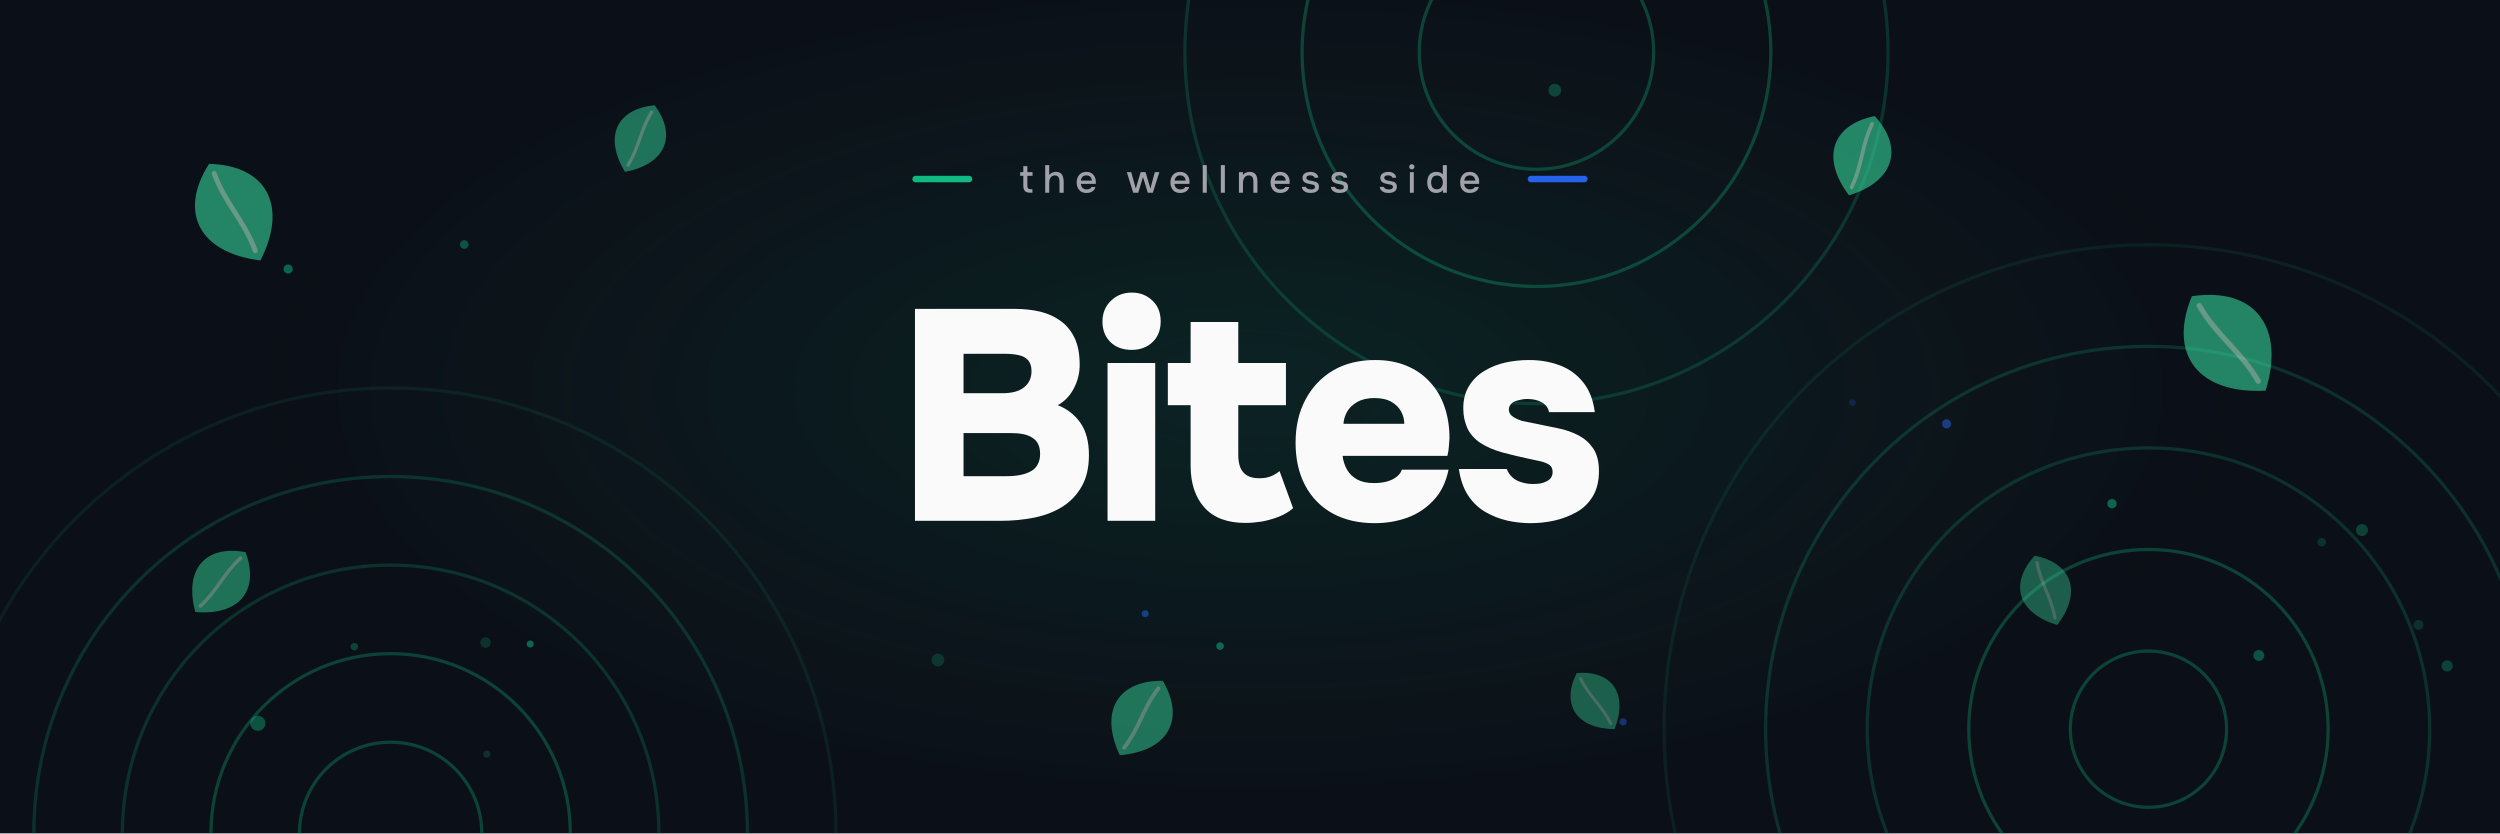
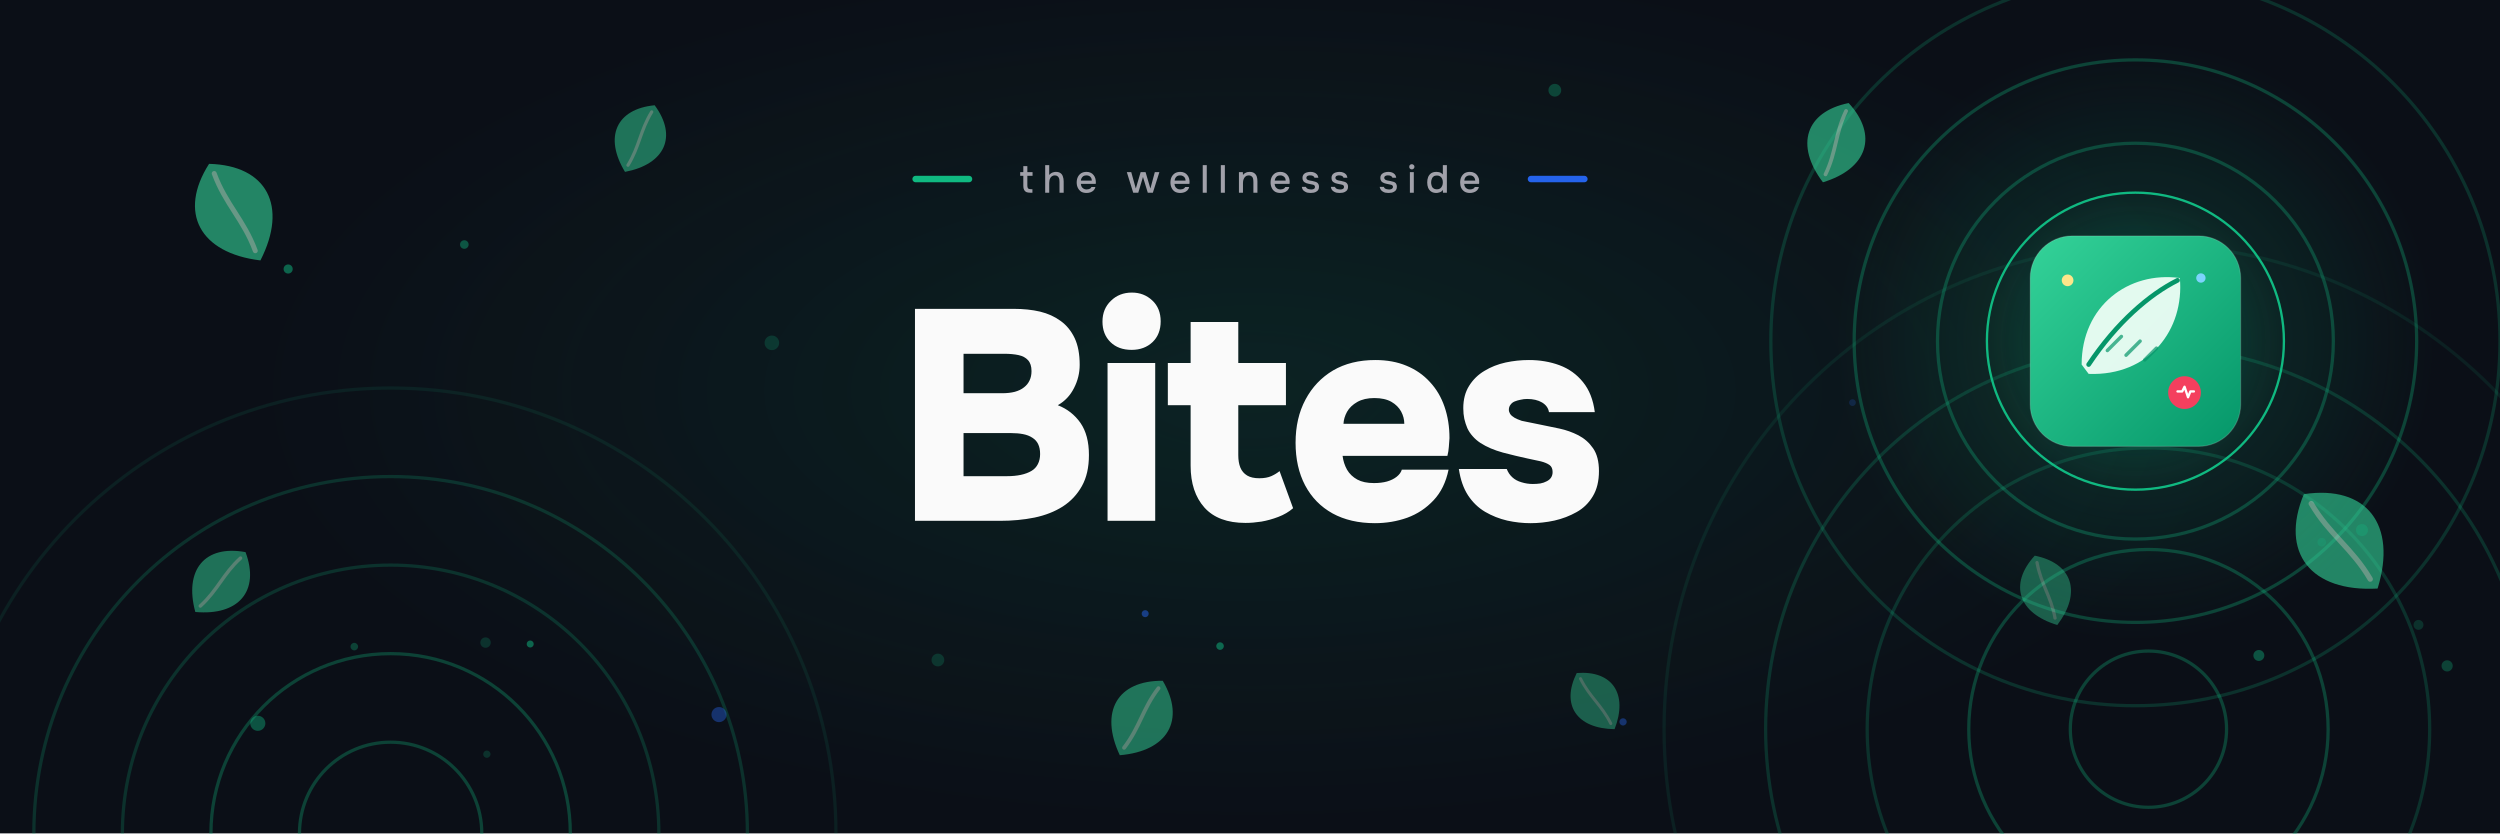
<svg xmlns="http://www.w3.org/2000/svg" height="640" viewBox="0 0 1920 640" width="1920">
  <defs>
    <radialGradient cx="50%" cy="50%" id="halo-bites-dark" r="50%">
      <stop offset="0%" stop-color="#10B981" stop-opacity="0.18" />
      <stop offset="70%" stop-color="#10B981" stop-opacity="0.05" />
      <stop offset="100%" stop-color="#10B981" stop-opacity="0" />
    </radialGradient>
+     <radialGradient cx="50%" cy="50%" id="avglow-bites-dark" r="50%">
+       <stop offset="0%" stop-color="#10B981" stop-opacity="0.35" />
+       <stop offset="60%" stop-color="#10B981" stop-opacity="0.08" />
+       <stop offset="100%" stop-color="#10B981" stop-opacity="0" />
+     </radialGradient>
+     <radialGradient cx="50%" cy="50%" id="avhalo-bites-dark" r="50%">
+       <stop offset="0%" stop-color="#10B981" stop-opacity="0.22" />
+       <stop offset="100%" stop-color="#10B981" stop-opacity="0" />
+     </radialGradient>
+     <linearGradient id="avtile-bites-dark" x1="0" x2="1" y1="0" y2="1">
+       <stop offset="0%" stop-color="#34D399" />
+       <stop offset="100%" stop-color="#059669" />
+     </linearGradient>
+     <clipPath id="avclip-bites-dark">
+       <circle r="256" />
+     </clipPath>
  </defs>
  <rect fill="#0B0F17" height="640" width="1920" />
  <ellipse cx="960" cy="300" fill="url(#halo-bites-dark)" opacity="0.65" rx="760" ry="330" />
  <circle cx="300" cy="640" fill="none" opacity="0.3" r="70" stroke="#10B981" stroke-width="2.5" />
  <circle cx="300" cy="640" fill="none" opacity="0.3" r="138" stroke="#10B981" stroke-width="2.5" />
  <circle cx="300" cy="640" fill="none" opacity="0.2" r="206" stroke="#10B981" stroke-width="2.5" />
  <circle cx="300" cy="640" fill="none" opacity="0.2" r="274" stroke="#10B981" stroke-width="2.5" />
  <circle cx="300" cy="640" fill="none" opacity="0.1" r="342" stroke="#10B981" stroke-width="2.5" />
  <circle cx="1650" cy="560" fill="none" opacity="0.3" r="60" stroke="#10B981" stroke-width="2.5" />
  <circle cx="1650" cy="560" fill="none" opacity="0.3" r="138" stroke="#10B981" stroke-width="2.5" />
  <circle cx="1650" cy="560" fill="none" opacity="0.2" r="216" stroke="#10B981" stroke-width="2.5" />
  <circle cx="1650" cy="560" fill="none" opacity="0.2" r="294" stroke="#10B981" stroke-width="2.5" />
  <circle cx="1650" cy="560" fill="none" opacity="0.1" r="372" stroke="#10B981" stroke-width="2.5" />
-   <circle cx="1180" cy="40" fill="none" opacity="0.3" r="90" stroke="#10B981" stroke-width="2.5" />
-   <circle cx="1180" cy="40" fill="none" opacity="0.3" r="180" stroke="#10B981" stroke-width="2.5" />
-   <circle cx="1180" cy="40" fill="none" opacity="0.2" r="270" stroke="#10B981" stroke-width="2.5" />
+   <circle cx="1640" cy="262" fill="none" opacity="0.3" r="152" stroke="#10B981" stroke-width="2.5" />
+   <circle cx="1640" cy="262" fill="none" opacity="0.3" r="216" stroke="#10B981" stroke-width="2.5" />
+   <circle cx="1640" cy="262" fill="none" opacity="0.2" r="280" stroke="#10B981" stroke-width="2.5" />
  <g opacity="0.6" transform="translate(200,200) rotate(-28)">
    <path d="M0 0 C -38.6 -26.9, -38.6 -62.2, 0 -84 C 38.6 -62.2, 38.6 -26.9, 0 0 Z" fill="#34D399" />
    <path d="M0 -8.4 C 3.4 -33.6, -3.4 -50.4, 0 -75.6" fill="none" stroke="#A7F3D0" stroke-linecap="round" stroke-width="3.8" />
  </g>
  <g opacity="0.5" transform="translate(480,132) rotate(24)">
    <path d="M0 0 C -25.8 -17.9, -25.8 -41.4, 0 -56 C 25.8 -41.4, 25.8 -17.9, 0 0 Z" fill="#34D399" />
    <path d="M0 -5.6 C 2.2 -22.4, -2.2 -33.6, 0 -50.4" fill="none" stroke="#A7F3D0" stroke-linecap="round" stroke-width="2.5" />
  </g>
-   <g opacity="0.6" transform="translate(1420,150) rotate(18)">
+   <g opacity="0.6" transform="translate(1400,140) rotate(18)">
    <path d="M0 0 C -29.4 -20.5, -29.4 -47.4, 0 -64 C 29.4 -47.4, 29.4 -20.5, 0 0 Z" fill="#34D399" />
    <path d="M0 -6.4 C 2.6 -25.6, -2.6 -38.4, 0 -57.6" fill="none" stroke="#A7F3D0" stroke-linecap="round" stroke-width="2.9" />
  </g>
-   <g opacity="0.6" transform="translate(1740,300) rotate(-38)">
+   <g opacity="0.6" transform="translate(1826,452) rotate(-38)">
    <path d="M0 0 C -42.3 -29.4, -42.3 -68.1, 0 -92 C 42.3 -68.1, 42.3 -29.4, 0 0 Z" fill="#34D399" />
    <path d="M0 -9.2 C 3.7 -36.8, -3.7 -55.2, 0 -82.8" fill="none" stroke="#A7F3D0" stroke-linecap="round" stroke-width="4.1" />
  </g>
  <g opacity="0.5" transform="translate(150,470) rotate(40)">
    <path d="M0 0 C -27.6 -19.2, -27.6 -44.4, 0 -60 C 27.6 -44.4, 27.6 -19.2, 0 0 Z" fill="#34D399" />
    <path d="M0 -6 C 2.4 -24, -2.4 -36, 0 -54" fill="none" stroke="#A7F3D0" stroke-linecap="round" stroke-width="2.7" />
  </g>
  <g opacity="0.4" transform="translate(1580,480) rotate(-18)">
    <path d="M0 0 C -25.8 -17.9, -25.8 -41.4, 0 -56 C 25.8 -41.4, 25.8 -17.9, 0 0 Z" fill="#34D399" />
    <path d="M0 -5.6 C 2.2 -22.4, -2.2 -33.6, 0 -50.4" fill="none" stroke="#A7F3D0" stroke-linecap="round" stroke-width="2.5" />
  </g>
  <g opacity="0.5" transform="translate(860,580) rotate(30)">
    <path d="M0 0 C -30.4 -21.1, -30.4 -48.8, 0 -66 C 30.4 -48.8, 30.4 -21.1, 0 0 Z" fill="#34D399" />
    <path d="M0 -6.6 C 2.6 -26.4, -2.6 -39.6, 0 -59.4" fill="none" stroke="#A7F3D0" stroke-linecap="round" stroke-width="3" />
  </g>
  <g opacity="0.4" transform="translate(1240,560) rotate(-34)">
    <path d="M0 0 C -23.9 -16.6, -23.9 -38.5, 0 -52 C 23.9 -38.5, 23.9 -16.6, 0 0 Z" fill="#34D399" />
    <path d="M0 -5.2 C 2.1 -20.8, -2.1 -31.2, 0 -46.8" fill="none" stroke="#A7F3D0" stroke-linecap="round" stroke-width="2.3" />
  </g>
  <circle cx="198" cy="555.5" fill="#10B981" opacity="0.4" r="5.8" />
  <circle cx="937" cy="496.2" fill="#10B981" opacity="0.5" r="2.9" />
  <circle cx="356.6" cy="187.8" fill="#10B981" opacity="0.4" r="3.3" />
  <circle cx="1734.8" cy="503.4" fill="#10B981" opacity="0.4" r="4.2" />
  <circle cx="720.3" cy="506.9" fill="#10B981" opacity="0.2" r="4.9" />
  <circle cx="879.5" cy="471.3" fill="#2563EB" opacity="0.5" r="2.7" />
  <circle cx="407.2" cy="494.6" fill="#10B981" opacity="0.5" r="2.7" />
  <circle cx="1246.5" cy="554.4" fill="#2563EB" opacity="0.4" r="2.8" />
  <circle cx="372.9" cy="493.5" fill="#10B981" opacity="0.2" r="4" />
  <circle cx="1879.4" cy="511.4" fill="#10B981" opacity="0.3" r="4.3" />
  <circle cx="1422.7" cy="309.2" fill="#2563EB" opacity="0.2" r="2.6" />
  <circle cx="1783.1" cy="416.4" fill="#10B981" opacity="0.2" r="3.3" />
  <circle cx="373.9" cy="579.2" fill="#10B981" opacity="0.2" r="2.8" />
  <circle cx="272.1" cy="496.6" fill="#10B981" opacity="0.3" r="2.9" />
  <circle cx="1814" cy="407.1" fill="#10B981" opacity="0.3" r="4.6" />
  <circle cx="221.3" cy="206.6" fill="#10B981" opacity="0.5" r="3.5" />
  <circle cx="1857.4" cy="479.9" fill="#10B981" opacity="0.2" r="3.8" />
  <circle cx="1194.1" cy="69.3" fill="#10B981" opacity="0.3" r="4.9" />
-   <circle cx="1495" cy="325.5" fill="#2563EB" opacity="0.5" r="3.5" />
-   <circle cx="1622" cy="386.8" fill="#10B981" opacity="0.5" r="3.6" />
+   <circle cx="552.2" cy="548.8" fill="#2563EB" opacity="0.4" r="5.8" />
+   <circle cx="592.8" cy="263.3" fill="#10B981" opacity="0.2" r="5.6" />
+   <circle cx="1640" cy="262" fill="url(#avhalo-bites-dark)" r="230" />
+   <g transform="translate(1640,262) scale(0.449)">
+     <g clip-path="url(#avclip-bites-dark)">
+       <circle fill="url(#avglow-bites-dark)" r="280" />
+       <g transform="scale(2)">
+         <rect fill="url(#avtile-bites-dark)" height="180" rx="36" width="180" x="-90" y="-90" />
+         <rect fill="none" height="180" rx="36" stroke="#fff" stroke-opacity="0.16" width="180" x="-90" y="-90" />
+         <g transform="translate(-6,-10)">
+           <path d="M-40 30 C -40 -20, 0 -50, 44 -44 C 48 0, 18 40, -34 38 Z" fill="#ECFDF5" opacity="0.95" />
+           <path d="M-34 30 C -10 -6, 18 -30, 42 -42" fill="none" stroke="#059669" stroke-linecap="round" stroke-width="4" />
+           <path d="M-18 18 L -6 6 M -2 22 L 10 10 M 14 26 L 24 16" fill="none" opacity="0.7" stroke="#059669" stroke-linecap="round" stroke-width="3" />
+         </g>
+         <g transform="translate(42,44)">
+           <circle fill="#F43F5E" r="14" />
+           <path d="M-6 -1 L-2 -1 L0 -5 L3 4 L5 -1 L8 -1" fill="none" stroke="#fff" stroke-linecap="round" stroke-linejoin="round" stroke-width="2" />
+         </g>
+         <circle cx="-58" cy="-52" fill="#FDE68A" r="5" />
+         <circle cx="56" cy="-54" fill="#7DD3FC" r="4" />
+       </g>
+     </g>
+     <circle fill="none" r="254" stroke="#10B981" stroke-width="4" />
+   </g>
  <g transform="translate(782.7,148)">
    <rect fill="#10B981" height="5" rx="2.5" width="46" x="-82" y="-13" />
    <rect fill="#2563EB" height="5" rx="2.5" width="46" x="390.6" y="-13" />
    <path d="M8.5 0Q6.7 0 5.5 -0.5Q4.4 -1 3.8 -2.2Q3.2 -3.3 3.2 -5.2L3.2 -13L0.8 -13L0.8 -15.8L3.2 -15.8L3.2 -20.4L6.3 -20.4L6.3 -15.8L10.3 -15.8L10.3 -13L6.3 -13L6.3 -5.5Q6.3 -4.1 6.8 -3.4Q7.4 -2.7 9 -2.7L10.2 -2.7L10.2 0ZM20 0L20 -21.2L23.1 -21.2L23.1 -13.6Q23.7 -14.4 24.5 -14.9Q25.3 -15.5 26.3 -15.7Q27.3 -16 28.2 -16Q30.5 -16 31.8 -15Q33.1 -14.1 33.6 -12.4Q34.2 -10.8 34.2 -8.7L34.2 0L31 0L31 -8Q31 -8.9 30.9 -9.9Q30.8 -10.8 30.4 -11.6Q30 -12.3 29.3 -12.8Q28.6 -13.3 27.3 -13.3Q26.2 -13.3 25.3 -12.7Q24.5 -12.2 24 -11.4Q23.5 -10.5 23.3 -9.5Q23.1 -8.5 23.1 -7.5L23.1 0ZM51.8 0.2Q49.3 0.2 47.6 -0.8Q46 -1.9 45.1 -3.7Q44.2 -5.5 44.2 -7.9Q44.2 -10.3 45.1 -12.1Q46 -13.9 47.7 -15Q49.4 -16 51.8 -16Q53.6 -16 55 -15.3Q56.3 -14.7 57.2 -13.5Q58.1 -12.4 58.5 -11Q58.9 -9.6 58.9 -8.1Q58.9 -7.8 58.9 -7.5Q58.8 -7.2 58.8 -6.8L47.4 -6.8Q47.5 -5.6 48 -4.6Q48.5 -3.7 49.5 -3.1Q50.4 -2.5 51.8 -2.5Q52.6 -2.5 53.3 -2.7Q54.1 -2.9 54.7 -3.3Q55.3 -3.7 55.5 -4.4L58.6 -4.4Q58.2 -2.8 57.2 -1.8Q56.2 -0.8 54.8 -0.3Q53.4 0.2 51.8 0.2ZM47.4 -9.3L55.8 -9.3Q55.8 -10.5 55.3 -11.4Q54.8 -12.3 53.9 -12.8Q53 -13.3 51.7 -13.3Q50.3 -13.3 49.4 -12.8Q48.5 -12.2 48 -11.3Q47.5 -10.4 47.4 -9.3ZM87.6 0L82.7 -15.8L86.1 -15.8L89.6 -3.2L93.3 -15.8L97.1 -15.8L100.8 -3.2L104.2 -15.8L107.7 -15.8L102.7 0L98.8 0L95.1 -12.1L91.5 0ZM123.8 0.2Q121.3 0.2 119.6 -0.8Q117.9 -1.9 117.1 -3.7Q116.2 -5.5 116.2 -7.9Q116.2 -10.3 117.1 -12.1Q118 -13.9 119.7 -15Q121.4 -16 123.8 -16Q125.6 -16 127 -15.3Q128.3 -14.7 129.2 -13.5Q130.1 -12.4 130.5 -11Q130.9 -9.6 130.9 -8.1Q130.9 -7.8 130.8 -7.5Q130.8 -7.2 130.8 -6.8L119.3 -6.8Q119.4 -5.6 119.9 -4.6Q120.5 -3.7 121.4 -3.1Q122.4 -2.5 123.8 -2.5Q124.6 -2.5 125.3 -2.7Q126.1 -2.9 126.6 -3.3Q127.2 -3.7 127.5 -4.4L130.6 -4.4Q130.2 -2.8 129.2 -1.8Q128.2 -0.8 126.8 -0.3Q125.3 0.2 123.8 0.2ZM119.4 -9.3L127.8 -9.3Q127.8 -10.5 127.3 -11.4Q126.7 -12.3 125.8 -12.8Q124.9 -13.3 123.7 -13.3Q122.3 -13.3 121.4 -12.8Q120.5 -12.2 120 -11.3Q119.5 -10.4 119.4 -9.3ZM141 0L141 -21.2L144.1 -21.2L144.1 0ZM154.9 0L154.9 -21.2L158 -21.2L158 0ZM168.8 0L168.8 -15.8L171.8 -15.8L171.9 -13.6Q172.5 -14.5 173.4 -15Q174.2 -15.5 175.2 -15.8Q176.1 -16 177 -16Q179.3 -16 180.6 -15Q181.9 -14.1 182.5 -12.4Q183 -10.8 183 -8.7L183 0L179.9 0L179.9 -8.1Q179.9 -9.1 179.8 -10Q179.7 -10.9 179.3 -11.7Q178.9 -12.4 178.2 -12.8Q177.5 -13.3 176.4 -13.3Q174.9 -13.3 173.9 -12.5Q172.9 -11.7 172.4 -10.4Q171.9 -9.1 171.9 -7.4L171.9 0ZM200.7 0.2Q198.2 0.2 196.5 -0.8Q194.8 -1.9 194 -3.7Q193.1 -5.5 193.1 -7.9Q193.1 -10.3 194 -12.1Q194.9 -13.9 196.6 -15Q198.3 -16 200.7 -16Q202.5 -16 203.9 -15.3Q205.2 -14.7 206.1 -13.5Q207 -12.4 207.4 -11Q207.8 -9.6 207.8 -8.1Q207.8 -7.8 207.7 -7.5Q207.7 -7.2 207.7 -6.8L196.2 -6.8Q196.3 -5.6 196.8 -4.6Q197.4 -3.7 198.3 -3.1Q199.3 -2.5 200.7 -2.5Q201.5 -2.5 202.2 -2.7Q203 -2.9 203.5 -3.3Q204.1 -3.7 204.4 -4.4L207.5 -4.4Q207.1 -2.8 206.1 -1.8Q205.1 -0.8 203.7 -0.3Q202.2 0.2 200.7 0.2ZM196.3 -9.3L204.7 -9.3Q204.7 -10.5 204.2 -11.4Q203.6 -12.3 202.7 -12.8Q201.8 -13.3 200.6 -13.3Q199.2 -13.3 198.3 -12.8Q197.4 -12.2 196.9 -11.3Q196.4 -10.4 196.3 -9.3ZM223.8 0.2Q222.7 0.2 221.6 0Q220.5 -0.2 219.6 -0.8Q218.6 -1.3 217.9 -2.2Q217.3 -3.1 217.1 -4.5L220.2 -4.5Q220.5 -3.8 221.1 -3.3Q221.7 -2.9 222.5 -2.7Q223.2 -2.5 224 -2.5Q224.4 -2.5 225 -2.5Q225.6 -2.6 226.1 -2.8Q226.6 -3 226.9 -3.4Q227.2 -3.8 227.2 -4.5Q227.2 -5 226.9 -5.4Q226.7 -5.8 226.2 -6Q225.7 -6.2 225 -6.3Q223.6 -6.6 222.1 -6.9Q220.5 -7.2 219.4 -7.9Q219 -8.2 218.6 -8.5Q218.3 -8.9 218.1 -9.3Q217.8 -9.8 217.7 -10.3Q217.6 -10.8 217.6 -11.4Q217.6 -12.6 218.1 -13.5Q218.6 -14.4 219.4 -14.9Q220.3 -15.5 221.4 -15.7Q222.5 -16 223.8 -16Q225.3 -16 226.6 -15.5Q227.9 -15 228.8 -14Q229.6 -13 229.8 -11.5L226.8 -11.5Q226.7 -12.3 225.8 -12.8Q225 -13.3 223.7 -13.3Q223.2 -13.3 222.7 -13.3Q222.2 -13.2 221.7 -13Q221.2 -12.8 220.9 -12.4Q220.6 -12 220.6 -11.4Q220.6 -10.9 220.9 -10.5Q221.2 -10.1 221.7 -9.8Q222.3 -9.6 223 -9.4Q224 -9.2 225.2 -9Q226.4 -8.8 227.1 -8.5Q228.1 -8.3 228.8 -7.8Q229.5 -7.3 229.9 -6.5Q230.3 -5.7 230.3 -4.6Q230.3 -3.1 229.7 -2.2Q229.2 -1.3 228.2 -0.8Q227.3 -0.2 226.1 0Q225 0.2 223.8 0.2ZM246.1 0.2Q245 0.2 243.9 0Q242.8 -0.2 241.8 -0.8Q240.9 -1.3 240.2 -2.2Q239.6 -3.1 239.4 -4.5L242.5 -4.5Q242.8 -3.8 243.4 -3.3Q244 -2.9 244.8 -2.7Q245.5 -2.5 246.3 -2.5Q246.7 -2.5 247.3 -2.5Q247.8 -2.6 248.4 -2.8Q248.9 -3 249.2 -3.4Q249.5 -3.8 249.5 -4.5Q249.5 -5 249.2 -5.4Q249 -5.8 248.5 -6Q248 -6.2 247.3 -6.3Q245.9 -6.6 244.4 -6.9Q242.8 -7.2 241.7 -7.9Q241.2 -8.2 240.9 -8.5Q240.6 -8.9 240.3 -9.3Q240.1 -9.8 240 -10.3Q239.9 -10.8 239.9 -11.4Q239.9 -12.6 240.4 -13.5Q240.9 -14.4 241.7 -14.9Q242.6 -15.5 243.7 -15.7Q244.8 -16 246.1 -16Q247.6 -16 248.9 -15.5Q250.2 -15 251.1 -14Q251.9 -13 252.1 -11.5L249.1 -11.5Q249 -12.3 248.1 -12.8Q247.2 -13.3 246 -13.3Q245.5 -13.3 245 -13.3Q244.5 -13.2 244 -13Q243.5 -12.8 243.2 -12.4Q242.9 -12 242.9 -11.4Q242.9 -10.9 243.2 -10.5Q243.5 -10.1 244 -9.8Q244.6 -9.6 245.3 -9.4Q246.3 -9.2 247.5 -9Q248.7 -8.8 249.4 -8.5Q250.4 -8.3 251.1 -7.8Q251.8 -7.3 252.2 -6.5Q252.6 -5.7 252.6 -4.6Q252.6 -3.1 252 -2.2Q251.5 -1.3 250.5 -0.8Q249.6 -0.2 248.4 0Q247.2 0.2 246.1 0.2ZM283.7 0.2Q282.6 0.2 281.4 0Q280.3 -0.2 279.4 -0.8Q278.4 -1.3 277.8 -2.2Q277.1 -3.1 276.9 -4.5L280.1 -4.5Q280.3 -3.8 280.9 -3.3Q281.5 -2.9 282.3 -2.7Q283.1 -2.5 283.8 -2.5Q284.3 -2.5 284.8 -2.5Q285.4 -2.6 285.9 -2.8Q286.4 -3 286.7 -3.4Q287.1 -3.8 287.1 -4.5Q287.1 -5 286.8 -5.4Q286.5 -5.8 286 -6Q285.5 -6.2 284.8 -6.3Q283.5 -6.6 281.9 -6.9Q280.4 -7.2 279.2 -7.9Q278.8 -8.2 278.4 -8.5Q278.1 -8.9 277.9 -9.3Q277.6 -9.8 277.5 -10.3Q277.4 -10.8 277.4 -11.4Q277.4 -12.6 277.9 -13.5Q278.4 -14.4 279.3 -14.9Q280.1 -15.5 281.2 -15.7Q282.3 -16 283.6 -16Q285.2 -16 286.5 -15.5Q287.7 -15 288.6 -14Q289.4 -13 289.6 -11.5L286.7 -11.5Q286.5 -12.3 285.6 -12.8Q284.8 -13.3 283.5 -13.3Q283 -13.3 282.5 -13.3Q282 -13.2 281.5 -13Q281 -12.8 280.7 -12.4Q280.4 -12 280.4 -11.4Q280.4 -10.9 280.7 -10.5Q281 -10.1 281.5 -9.8Q282.1 -9.6 282.8 -9.4Q283.8 -9.2 285 -9Q286.2 -8.8 287 -8.5Q288 -8.3 288.7 -7.8Q289.4 -7.3 289.7 -6.5Q290.1 -5.7 290.1 -4.6Q290.1 -3.1 289.5 -2.2Q289 -1.3 288 -0.8Q287.1 -0.2 285.9 0Q284.8 0.2 283.7 0.2ZM300.1 0L300.1 -15.8L303.1 -15.8L303.1 0ZM301.6 -17.9Q300.7 -17.9 300.1 -18.5Q299.6 -19 299.6 -19.9Q299.6 -20.8 300.1 -21.3Q300.7 -21.9 301.6 -21.9Q302.4 -21.9 303 -21.3Q303.6 -20.8 303.6 -19.9Q303.6 -19 303 -18.5Q302.5 -17.9 301.6 -17.9ZM320.3 0.2Q318 0.2 316.4 -0.9Q314.9 -1.9 314.1 -3.8Q313.4 -5.6 313.4 -7.9Q313.4 -10.2 314.1 -12Q314.9 -13.9 316.5 -15Q318.1 -16 320.5 -16Q321.4 -16 322.3 -15.8Q323.3 -15.6 324 -15.2Q324.8 -14.7 325.4 -14L325.4 -21.2L328.5 -21.2L328.5 0L325.5 0L325.4 -2.2Q324.9 -1.3 324.1 -0.8Q323.3 -0.3 322.3 -0.1Q321.4 0.2 320.3 0.2ZM320.9 -2.6Q322.4 -2.6 323.4 -3.3Q324.4 -4.1 324.9 -5.3Q325.4 -6.5 325.4 -8Q325.4 -9.4 324.9 -10.6Q324.4 -11.8 323.4 -12.5Q322.4 -13.2 320.9 -13.2Q319.2 -13.2 318.3 -12.5Q317.3 -11.8 316.9 -10.5Q316.4 -9.3 316.4 -7.8Q316.4 -6.7 316.7 -5.8Q316.9 -4.9 317.4 -4.1Q318 -3.4 318.8 -3Q319.7 -2.6 320.9 -2.6ZM346.2 0.2Q343.8 0.2 342.1 -0.8Q340.4 -1.9 339.5 -3.7Q338.7 -5.5 338.7 -7.9Q338.7 -10.3 339.6 -12.1Q340.5 -13.9 342.1 -15Q343.8 -16 346.2 -16Q348.1 -16 349.4 -15.3Q350.8 -14.7 351.7 -13.5Q352.5 -12.4 353 -11Q353.4 -9.6 353.3 -8.1Q353.3 -7.8 353.3 -7.5Q353.3 -7.2 353.2 -6.8L341.8 -6.8Q341.9 -5.6 342.4 -4.6Q342.9 -3.7 343.9 -3.1Q344.9 -2.5 346.3 -2.5Q347.1 -2.5 347.8 -2.7Q348.5 -2.9 349.1 -3.3Q349.7 -3.7 349.9 -4.4L353.1 -4.4Q352.7 -2.8 351.7 -1.8Q350.7 -0.8 349.2 -0.3Q347.8 0.2 346.2 0.2ZM341.9 -9.3L350.3 -9.3Q350.2 -10.5 349.7 -11.4Q349.2 -12.3 348.3 -12.8Q347.4 -13.3 346.2 -13.3Q344.8 -13.3 343.9 -12.8Q342.9 -12.2 342.4 -11.3Q342 -10.4 341.9 -9.3Z" fill="#A1A1AA" />
  </g>
  <path d="M16.1 0L16.1 -162.8L92.2 -162.8Q103 -162.8 112.1 -160.7Q121.2 -158.5 128 -153.5Q134.8 -148.6 138.7 -140.4Q142.6 -132.2 142.6 -119.8Q142.6 -110.4 138.2 -101.9Q133.9 -93.4 125.8 -88.8Q136.6 -84.6 143.2 -75.2Q149.7 -65.8 149.7 -50.6Q149.7 -36.3 144.3 -26.7Q138.9 -17 129.6 -11Q120.3 -5.1 107.9 -2.5Q95.5 0 81.4 0ZM53.4 -34.3L86.9 -34.3Q92.7 -34.3 97.4 -35.3Q102.1 -36.3 105.5 -38.3Q108.8 -40.2 110.5 -43.6Q112.2 -46.9 112.2 -51.3Q112.2 -55.9 110.7 -58.9Q109.3 -61.9 106.3 -63.8Q103.3 -65.8 99.1 -66.6Q95 -67.4 89.7 -67.4L53.4 -67.4ZM53.4 -98L83 -98Q88.6 -98 92.8 -99.1Q97.1 -100.3 99.8 -102.5Q102.6 -104.6 104.1 -107.8Q105.6 -110.9 105.6 -115Q105.6 -120.5 102.9 -123.4Q100.3 -126.3 95.6 -127.3Q90.9 -128.3 84.6 -128.3L53.4 -128.3ZM164 0L164 -121.2L200.6 -121.2L200.6 0ZM182.5 -131.3Q172.3 -131.3 166.2 -137.3Q160.1 -143.3 160.1 -153Q160.1 -162.8 166.6 -169Q173 -175.3 182.7 -175.3Q191.9 -175.3 198.3 -169.3Q204.8 -163.3 204.8 -153.2Q204.8 -143.3 198.6 -137.3Q192.3 -131.3 182.5 -131.3ZM269.9 1.6Q249 1.6 238.4 -10.2Q227.8 -22.1 227.8 -42.3L227.8 -88.8L210.3 -88.8L210.3 -121.2L227.8 -121.2L227.8 -152.7L264.4 -152.7L264.4 -121.2L301 -121.2L301 -88.8L264.4 -88.8L264.4 -50.4Q264.4 -44.8 266 -40.9Q267.6 -37 271.2 -34.8Q274.7 -32.7 280.5 -32.7Q286.2 -32.7 289.9 -34.4Q293.6 -36.1 296.1 -38.2L306.5 -9.7Q301.7 -5.5 295.1 -3Q288.5 -0.5 282.1 0.6Q275.7 1.6 269.9 1.6ZM369.3 1.8Q350.5 1.8 336.8 -5.7Q323.1 -13.3 315.7 -27.3Q308.4 -41.2 308.4 -60Q308.4 -78.9 316 -93.1Q323.6 -107.4 337.2 -115.5Q350.9 -123.5 369.6 -123.5Q383.1 -123.5 393.6 -119.1Q404.1 -114.8 411.5 -106.7Q419 -98.7 422.8 -87.6Q426.6 -76.6 426.6 -63.5Q426.4 -60 426.1 -56.7Q425.9 -53.4 425 -49.9L344.5 -49.9Q345.2 -44.2 347.9 -39.3Q350.7 -34.5 355.8 -31.7Q360.8 -29 368.6 -29Q374.2 -29 378.6 -30.2Q383.1 -31.5 386.1 -33.9Q389.1 -36.3 390 -39.3L425.9 -39.3Q422.9 -24.8 414.4 -15.8Q405.9 -6.7 394.2 -2.4Q382.4 1.8 369.3 1.8ZM345.2 -74.5L391.9 -74.5Q391.9 -79.4 389.5 -83.9Q387 -88.5 382 -91.4Q376.9 -94.3 368.9 -94.3Q361.1 -94.3 355.8 -91.3Q350.5 -88.3 347.9 -83.7Q345.4 -79.1 345.2 -74.5ZM488.8 1.8Q480 1.8 470.9 -0.2Q461.9 -2.3 454 -6.9Q446.2 -11.5 440.9 -19.5Q435.6 -27.6 433.8 -39.8L470.6 -39.8Q472 -36.1 474.8 -33.5Q477.7 -30.8 482 -29.6Q486.2 -28.3 490.6 -28.3Q493.6 -28.3 496.4 -28.7Q499.1 -29.2 501.3 -30.4Q503.5 -31.5 504.6 -33.2Q505.8 -35 505.8 -37.5Q505.8 -41.2 503.4 -42.9Q501 -44.6 496.7 -45.7Q492.4 -46.7 486.9 -47.8Q478 -49.7 467.7 -52.4Q457.5 -55.2 450.4 -59.8Q446.9 -62.1 444.4 -65Q441.8 -67.9 440.3 -71.2Q438.9 -74.5 438 -78.3Q437.2 -82.1 437.2 -86.5Q437.2 -96.6 441.7 -103.7Q446.2 -110.9 453.5 -115.2Q460.7 -119.6 469.7 -121.6Q478.6 -123.5 487.6 -123.5Q500.3 -123.5 511.1 -119.5Q521.9 -115.5 529.1 -106.6Q536.4 -97.7 538.2 -83.5L503 -83.5Q502.3 -88.1 497.7 -90.9Q493.1 -93.6 486.2 -93.6Q483.7 -93.6 481.2 -93Q478.6 -92.5 476.7 -91.7Q474.7 -90.9 473.5 -89.2Q472.2 -87.6 472.2 -85.3Q472.2 -83.7 473.2 -82.1Q474.3 -80.5 476.5 -79.2Q478.6 -78 482.1 -76.8Q489.9 -75.2 497.3 -73.7Q504.6 -72.2 511.3 -70.8Q518.7 -69.2 525.6 -65.7Q532.5 -62.1 536.9 -55.7Q541.4 -49.2 541.4 -38.2Q541.4 -26.7 536.7 -18.9Q532 -11 524.2 -6.7Q516.4 -2.3 507.2 -0.2Q498 1.8 488.8 1.8Z" fill="#FAFAFA" transform="translate(686.6,400)" />
</svg>
